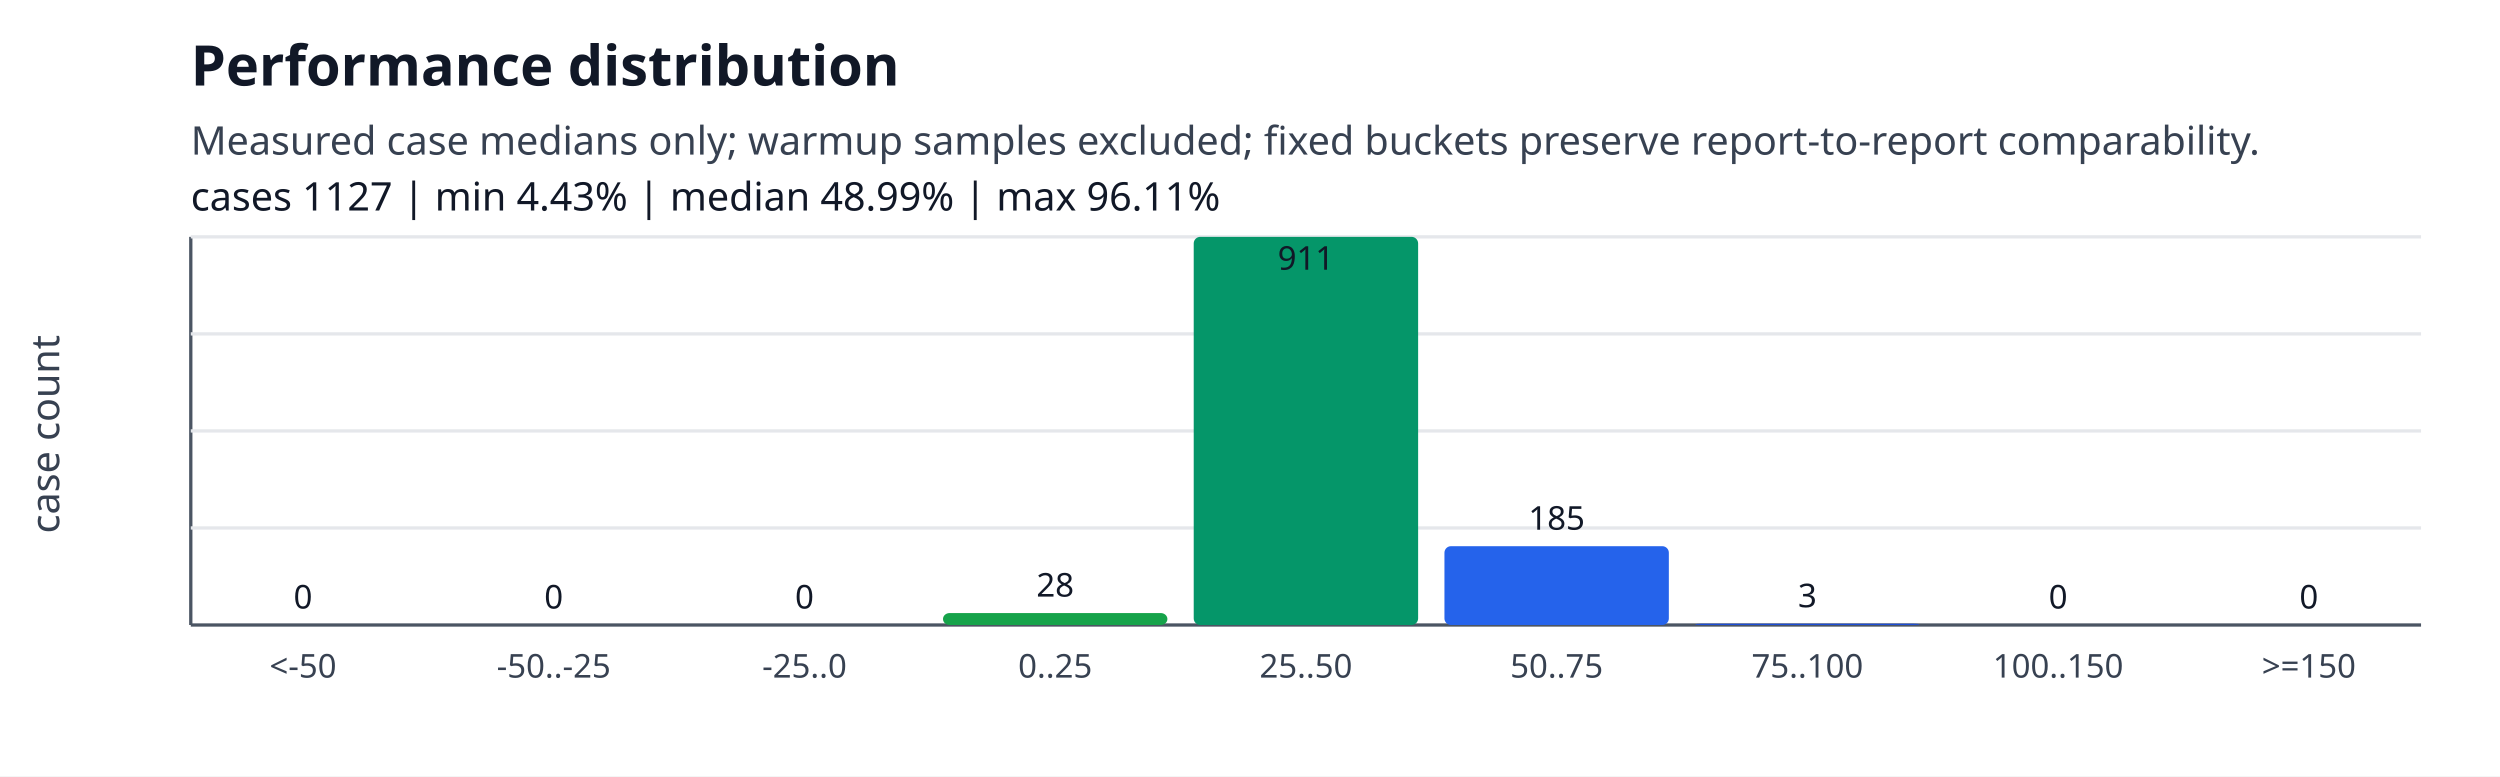
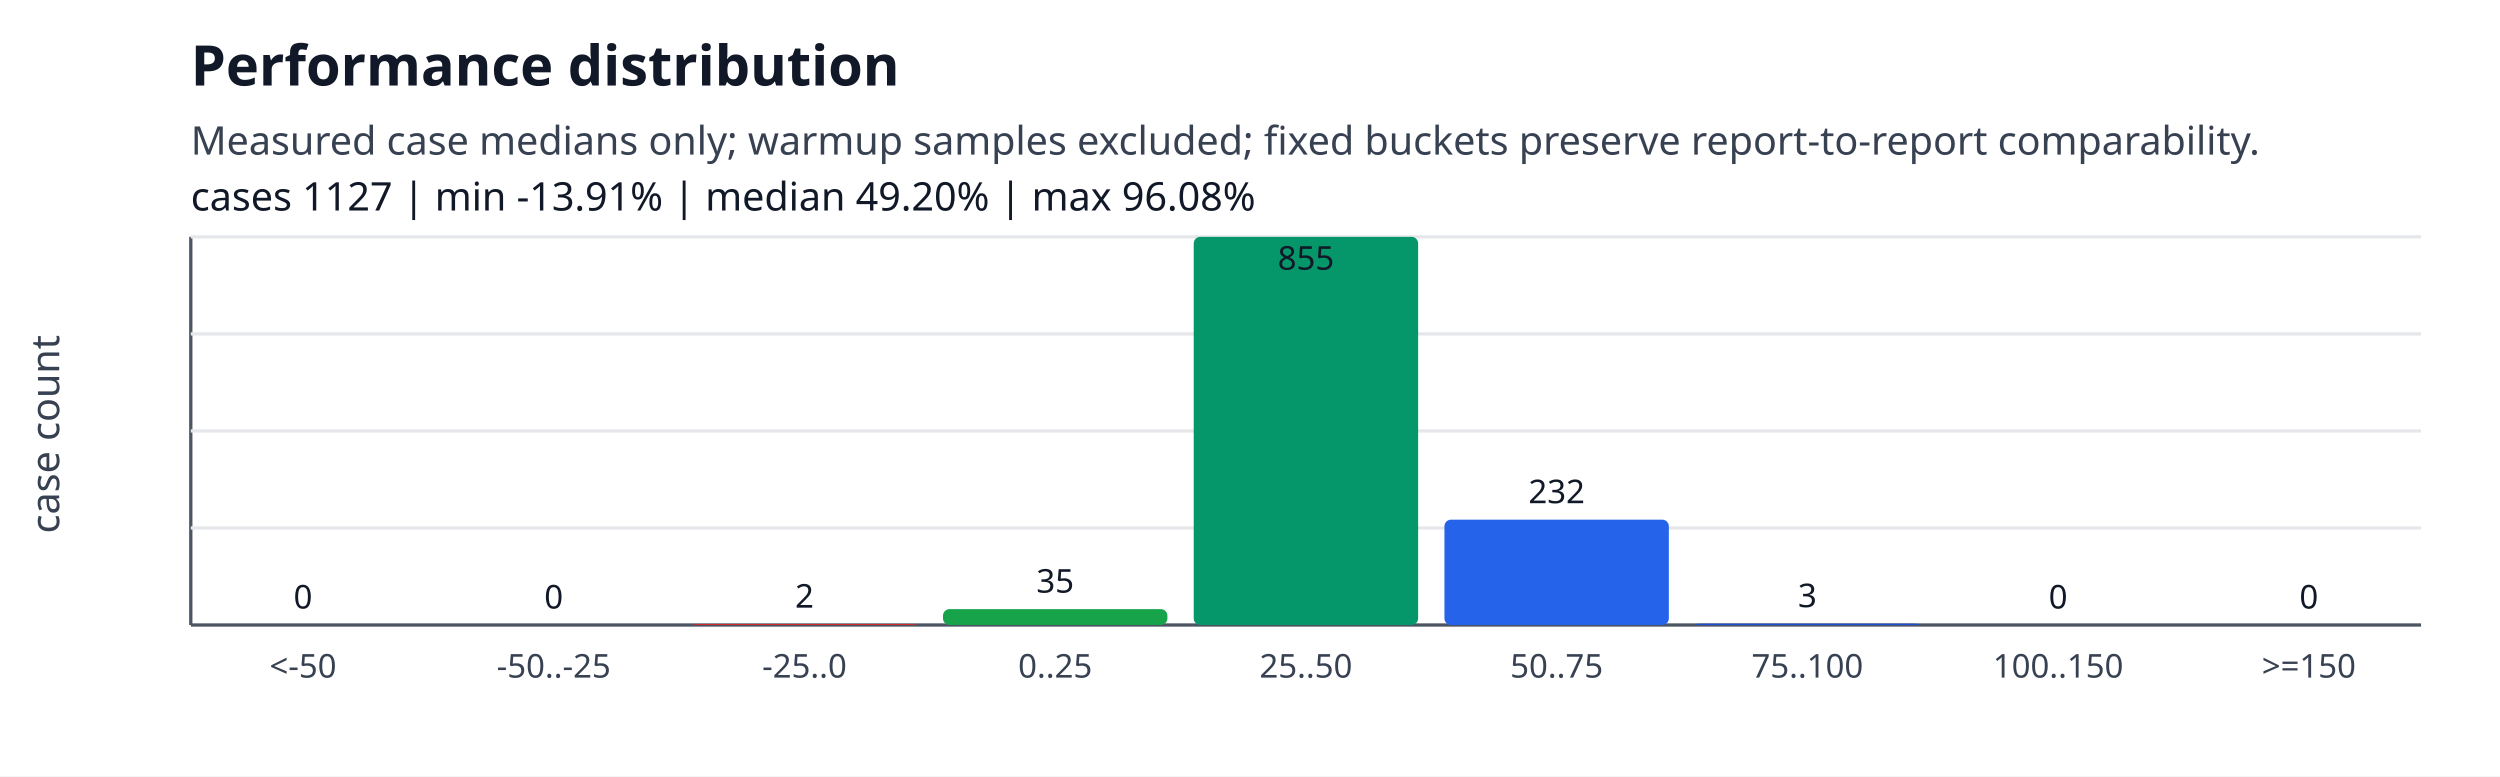
<svg xmlns="http://www.w3.org/2000/svg" width="760" height="236" viewBox="0 0 760 236" role="img" aria-labelledby="perf-hist-title perf-hist-desc">
  <rect width="760" height="236" fill="#ffffff" />
  <text x="58" y="26" font-family="sans-serif" font-size="17" font-weight="700" fill="#111827">Performance distribution</text>
  <text x="58" y="47" font-family="sans-serif" font-size="12" fill="#374151">Measured case medians only; warmup samples excluded; fixed buckets preserve report-to-report comparability.</text>
-   <text x="58" y="64" font-family="sans-serif" font-size="12" fill="#111827">cases 1127 | min 4.43% | median 48.99% | max 96.11%</text>
+   <text x="58" y="64" font-family="sans-serif" font-size="12" fill="#111827">cases 1127 | min -13.91% | median 49.20% | max 96.08%</text>
  <line x1="58" y1="190" x2="736.00" y2="190" stroke="#4b5563" />
  <line x1="58" y1="72" x2="58" y2="190" stroke="#4b5563" />
  <line x1="58" y1="160.50" x2="736.00" y2="160.50" stroke="#e5e7eb" />
  <line x1="58" y1="131.00" x2="736.00" y2="131.00" stroke="#e5e7eb" />
  <line x1="58" y1="101.50" x2="736.00" y2="101.50" stroke="#e5e7eb" />
  <line x1="58" y1="72.00" x2="736.00" y2="72.00" stroke="#e5e7eb" />
  <rect x="58.00" y="190.00" width="68.22" height="0.00" rx="2" fill="#dc2626" />
  <text x="92.11" y="185.00" font-family="sans-serif" font-size="10" fill="#111827" text-anchor="middle">0</text>
  <text x="92.11" y="206.00" font-family="sans-serif" font-size="10" fill="#374151" text-anchor="middle">&lt;-50</text>
  <rect x="134.22" y="190.00" width="68.22" height="0.00" rx="2" fill="#dc2626" />
  <text x="168.33" y="185.00" font-family="sans-serif" font-size="10" fill="#111827" text-anchor="middle">0</text>
  <text x="168.33" y="206.00" font-family="sans-serif" font-size="10" fill="#374151" text-anchor="middle">-50..-25</text>
-   <rect x="210.44" y="190.00" width="68.22" height="0.00" rx="2" fill="#dc2626" />
-   <text x="244.56" y="185.00" font-family="sans-serif" font-size="10" fill="#111827" text-anchor="middle">0</text>
+   <rect x="210.44" y="189.72" width="68.22" height="0.28" rx="2" fill="#dc2626" />
+   <text x="244.56" y="184.72" font-family="sans-serif" font-size="10" fill="#111827" text-anchor="middle">2</text>
  <text x="244.56" y="206.00" font-family="sans-serif" font-size="10" fill="#374151" text-anchor="middle">-25..0</text>
-   <rect x="286.67" y="186.37" width="68.22" height="3.63" rx="2" fill="#16a34a" />
-   <text x="320.78" y="181.37" font-family="sans-serif" font-size="10" fill="#111827" text-anchor="middle">28</text>
+   <rect x="286.67" y="185.17" width="68.22" height="4.83" rx="2" fill="#16a34a" />
+   <text x="320.78" y="180.17" font-family="sans-serif" font-size="10" fill="#111827" text-anchor="middle">35</text>
  <text x="320.78" y="206.00" font-family="sans-serif" font-size="10" fill="#374151" text-anchor="middle">0..25</text>
  <rect x="362.89" y="72.00" width="68.22" height="118.00" rx="2" fill="#059669" />
-   <text x="397.00" y="82.00" font-family="sans-serif" font-size="10" fill="#111827" text-anchor="middle">911</text>
+   <text x="397.00" y="82.00" font-family="sans-serif" font-size="10" fill="#111827" text-anchor="middle">855</text>
  <text x="397.00" y="206.00" font-family="sans-serif" font-size="10" fill="#374151" text-anchor="middle">25..50</text>
-   <rect x="439.11" y="166.04" width="68.22" height="23.96" rx="2" fill="#2563eb" />
-   <text x="473.22" y="161.04" font-family="sans-serif" font-size="10" fill="#111827" text-anchor="middle">185</text>
+   <rect x="439.11" y="157.98" width="68.22" height="32.02" rx="2" fill="#2563eb" />
+   <text x="473.22" y="152.98" font-family="sans-serif" font-size="10" fill="#111827" text-anchor="middle">232</text>
  <text x="473.22" y="206.00" font-family="sans-serif" font-size="10" fill="#374151" text-anchor="middle">50..75</text>
-   <rect x="515.33" y="189.61" width="68.22" height="0.39" rx="2" fill="#1d4ed8" />
-   <text x="549.44" y="184.61" font-family="sans-serif" font-size="10" fill="#111827" text-anchor="middle">3</text>
+   <rect x="515.33" y="189.59" width="68.22" height="0.41" rx="2" fill="#1d4ed8" />
+   <text x="549.44" y="184.59" font-family="sans-serif" font-size="10" fill="#111827" text-anchor="middle">3</text>
  <text x="549.44" y="206.00" font-family="sans-serif" font-size="10" fill="#374151" text-anchor="middle">75..100</text>
  <rect x="591.56" y="190.00" width="68.22" height="0.00" rx="2" fill="#1d4ed8" />
  <text x="625.67" y="185.00" font-family="sans-serif" font-size="10" fill="#111827" text-anchor="middle">0</text>
  <text x="625.67" y="206.00" font-family="sans-serif" font-size="10" fill="#374151" text-anchor="middle">100..150</text>
  <rect x="667.78" y="190.00" width="68.22" height="0.00" rx="2" fill="#1d4ed8" />
  <text x="701.89" y="185.00" font-family="sans-serif" font-size="10" fill="#111827" text-anchor="middle">0</text>
  <text x="701.89" y="206.00" font-family="sans-serif" font-size="10" fill="#374151" text-anchor="middle">&gt;=150</text>
  <text x="18" y="132" font-family="sans-serif" font-size="12" fill="#374151" transform="rotate(-90 18 132)" text-anchor="middle">case count</text>
</svg>
